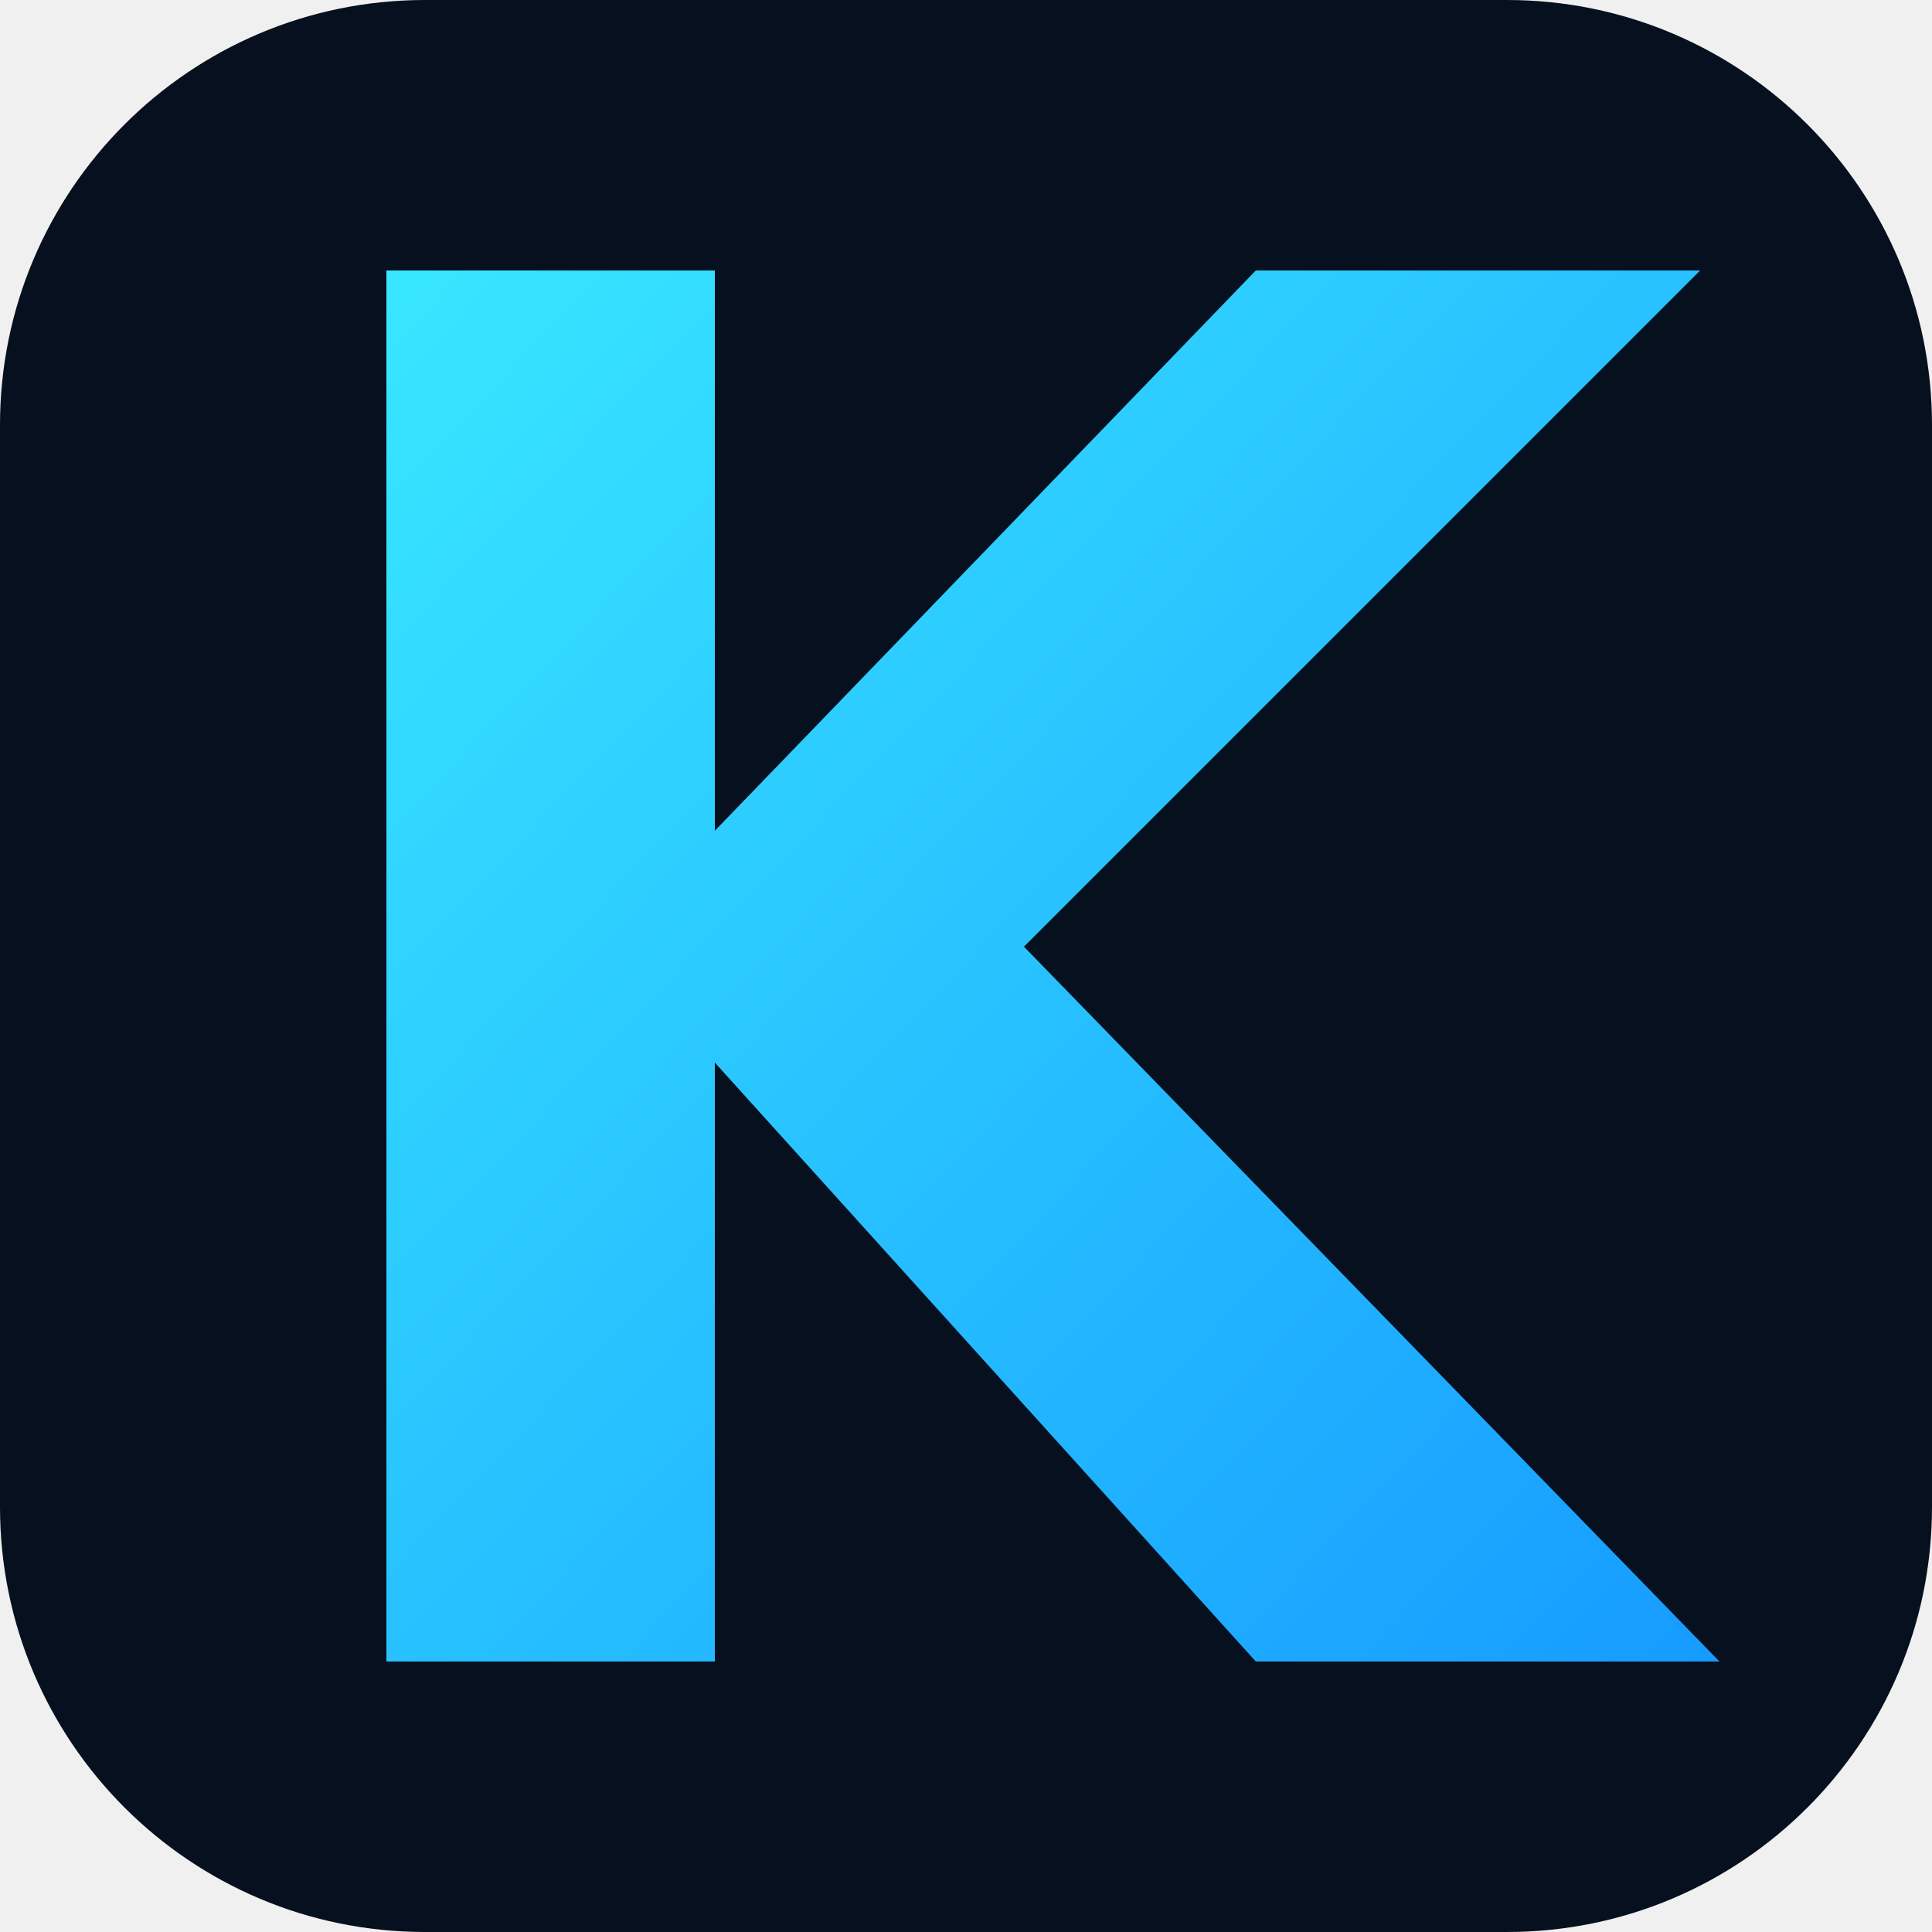
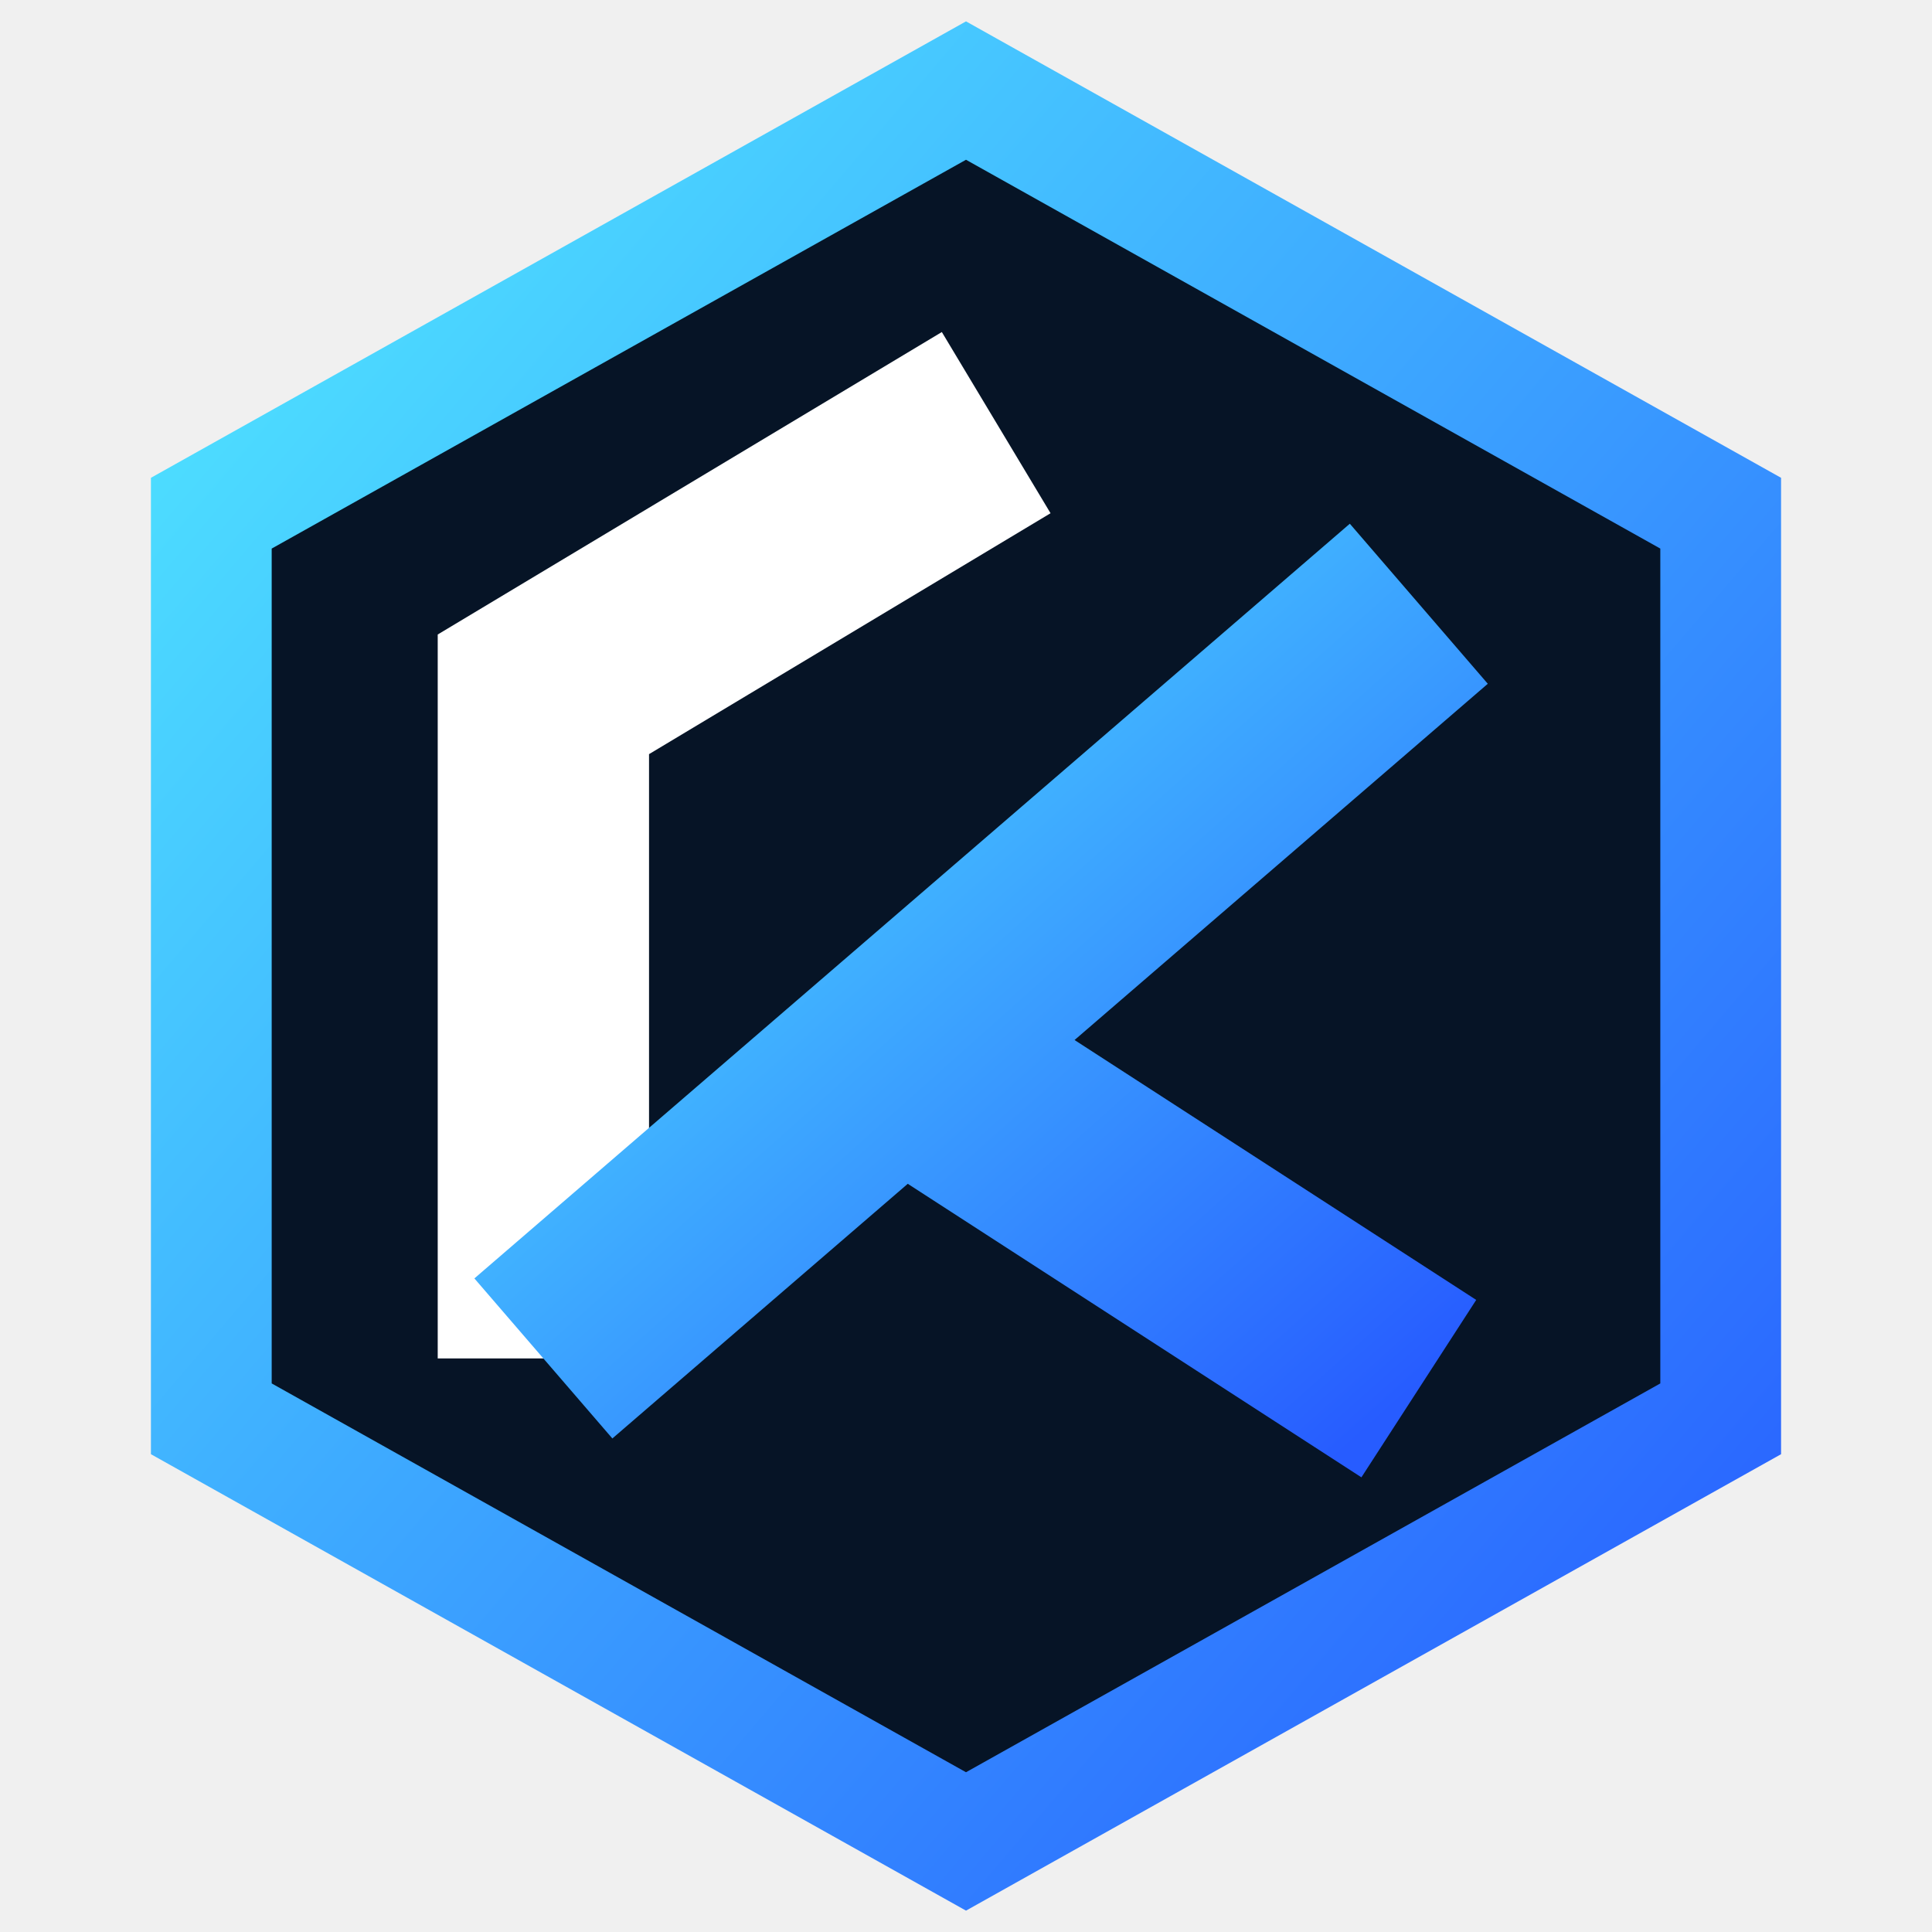
- <svg xmlns="http://www.w3.org/2000/svg" viewBox="0 0 100 100">
+ <svg xmlns="http://www.w3.org/2000/svg" viewBox="0 0 64 64">
  <defs>
-     <linearGradient id="g" x1="0" y1="0" x2="1" y2="1">
-       <stop stop-color="#38e7ff" />
-       <stop offset="1" stop-color="#169bff" />
+     <linearGradient id="g" x2="1" y2="1">
+       <stop stop-color="#50e8ff" />
+       <stop offset="1" stop-color="#275cff" />
    </linearGradient>
  </defs>
-   <rect width="100" height="100" rx="22" fill="#06101f" />
-   <path fill="url(#g)" d="M20 14h17v29l28-29h23L53 49l36 37H65L37 55v31H20z" />
+   <path fill="#061426" stroke="url(#g)" stroke-width="4" d="M32 3 57 17v30L32 61 7 47V17z" />
+   <path fill="none" stroke="#fff" stroke-width="7" d="M18 45V23l15-9" />
+   <path fill="none" stroke="url(#g)" stroke-width="7" d="m18 45 29-25M30 35l17 11" />
</svg>
